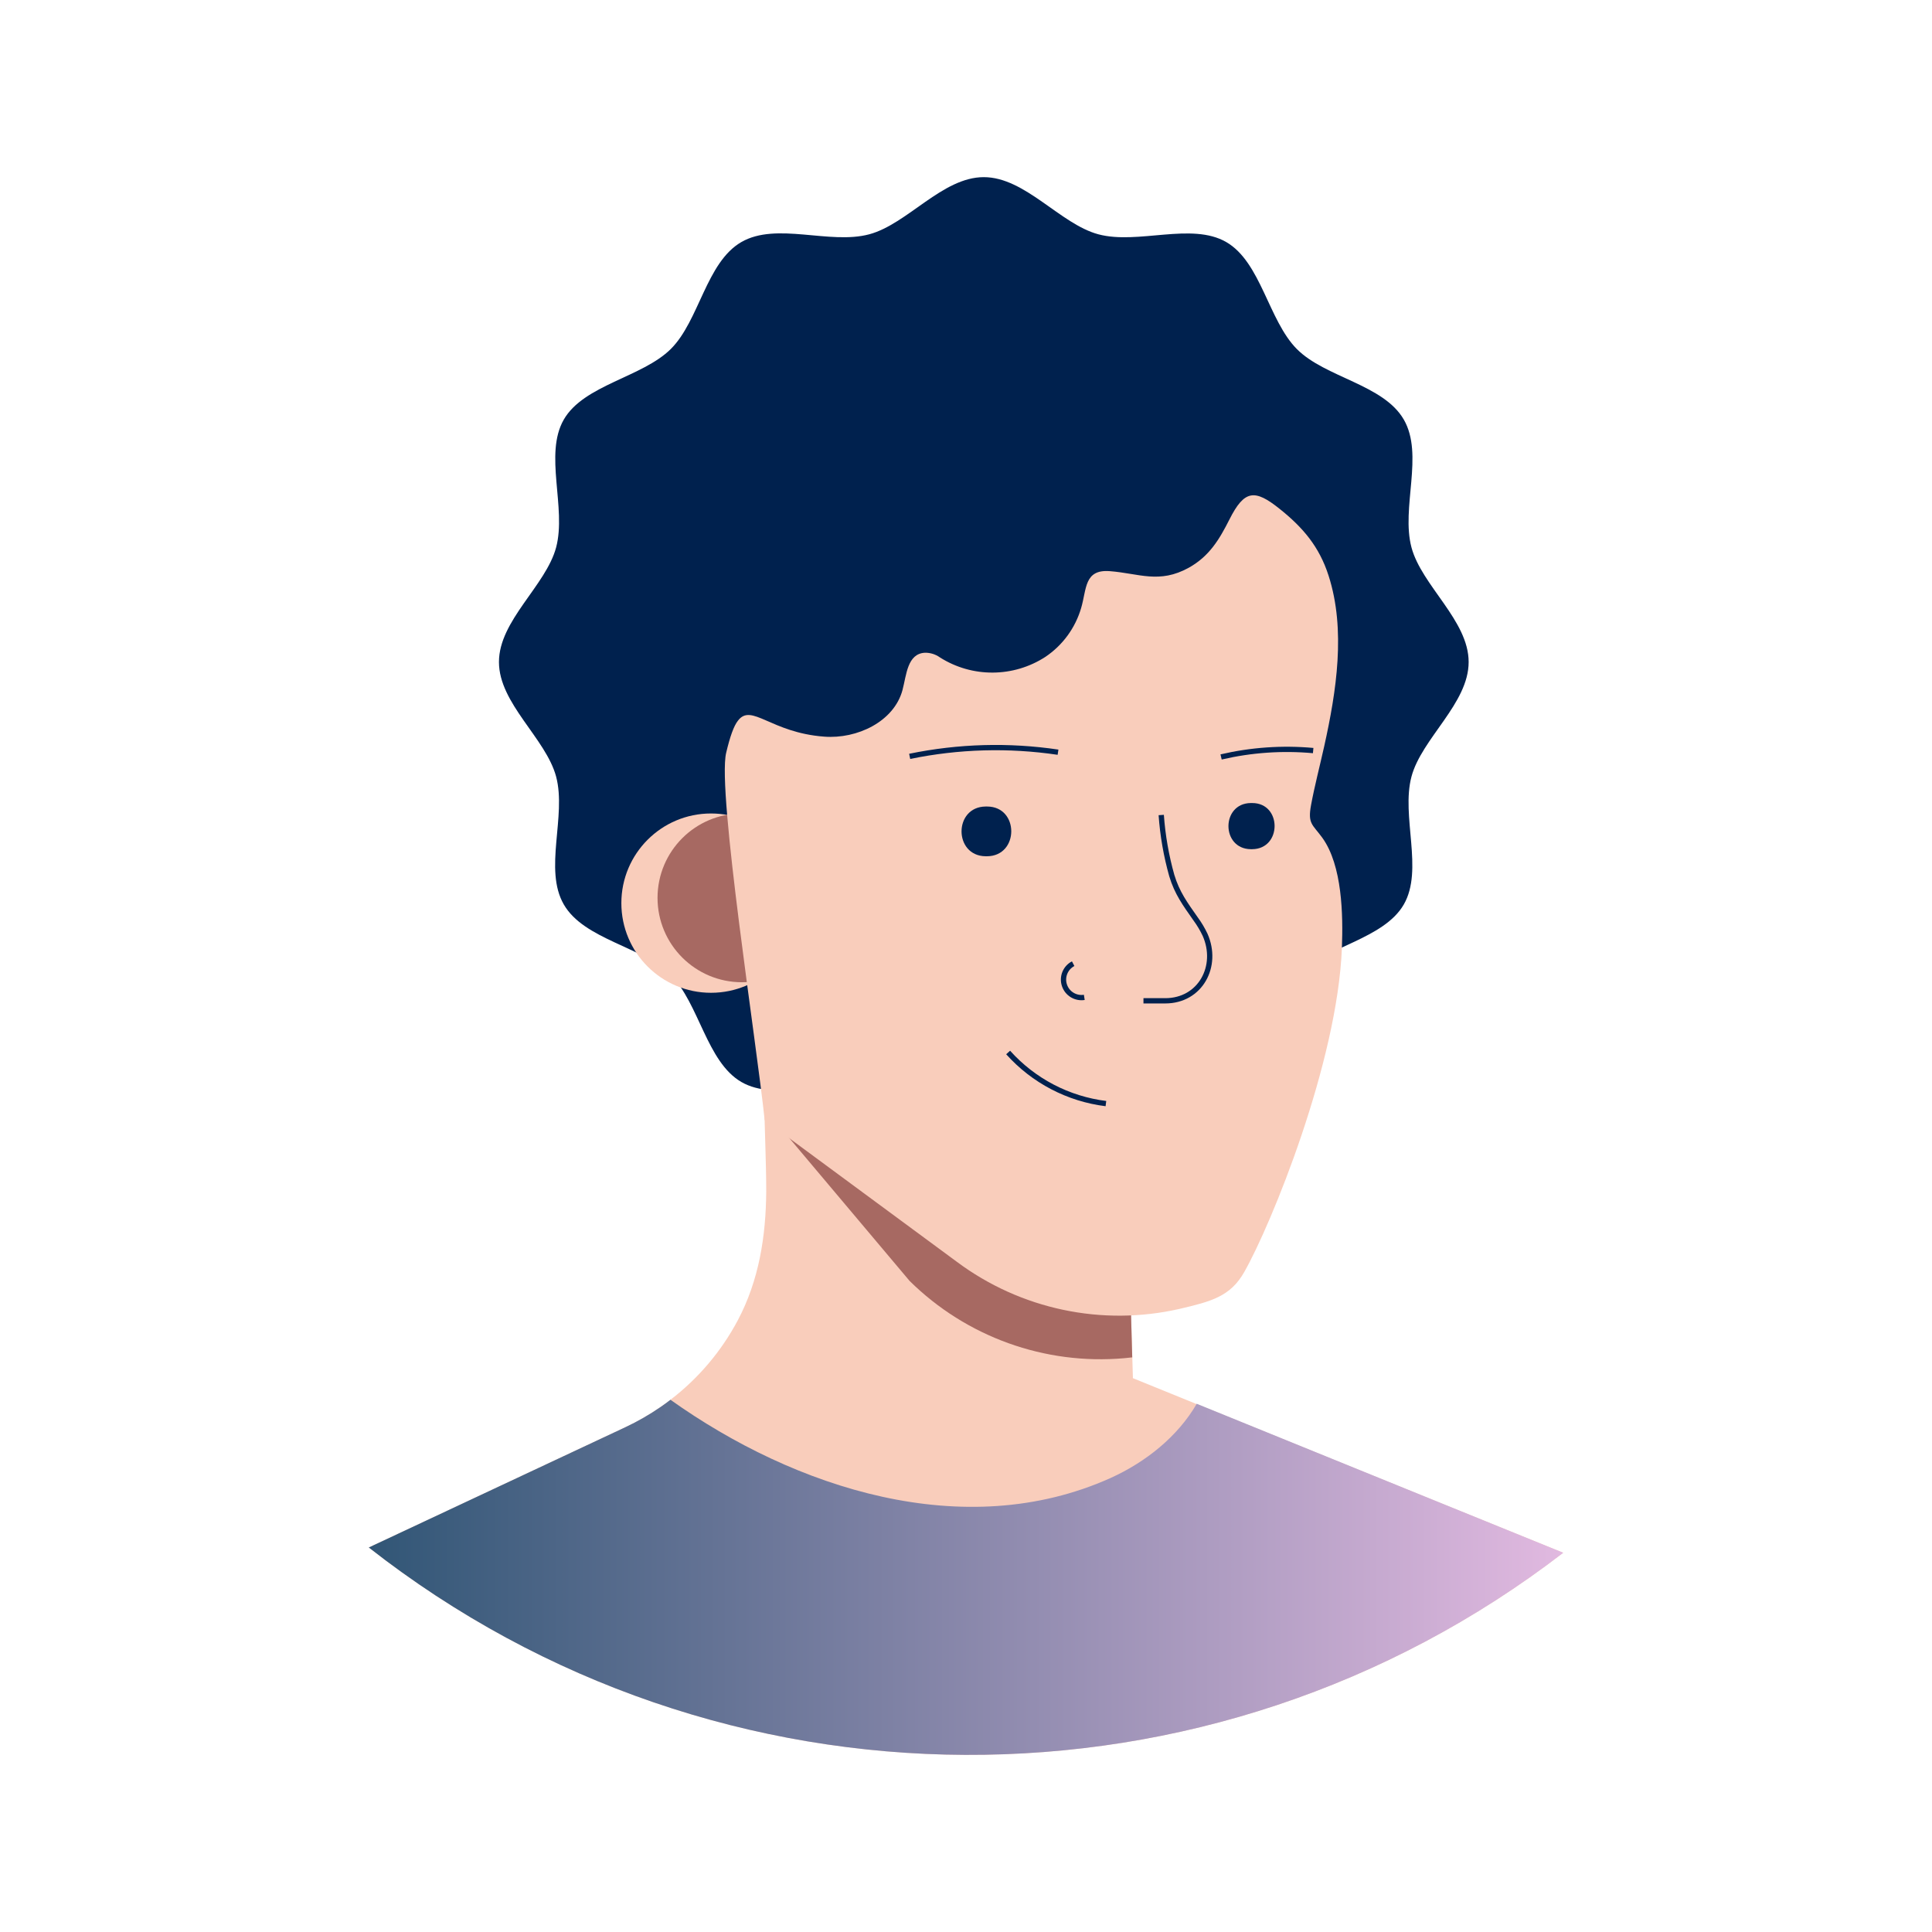
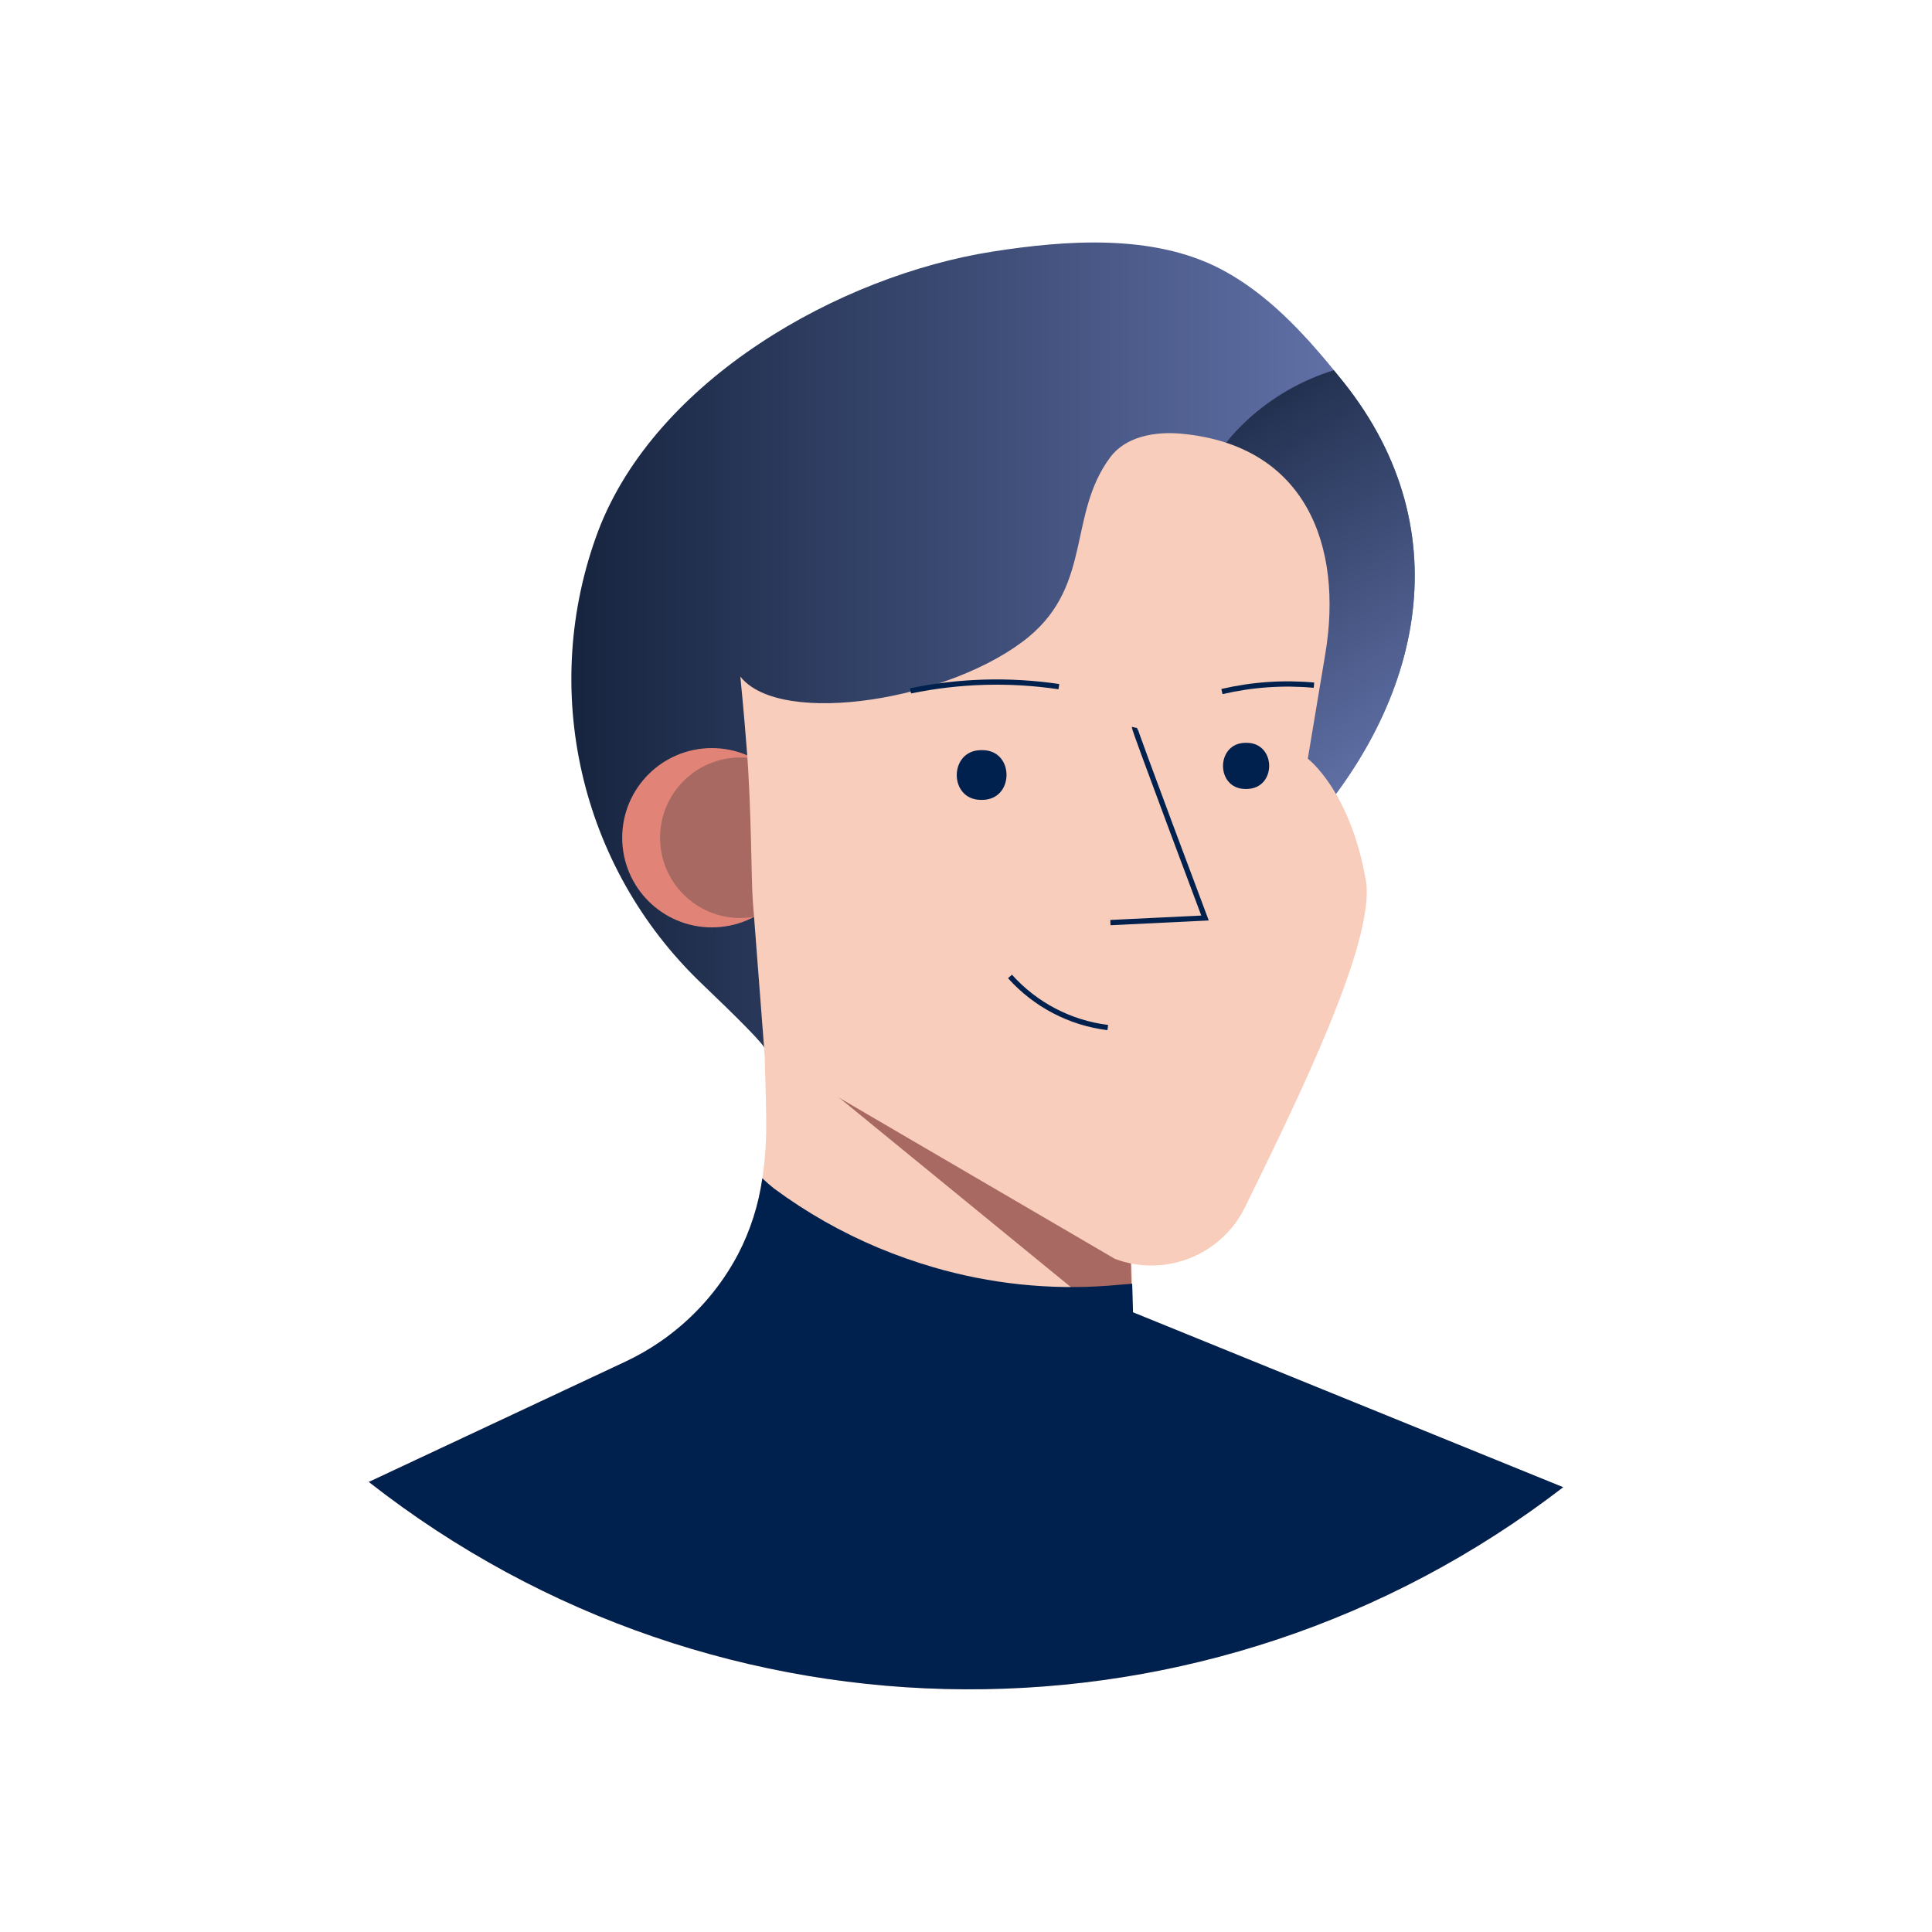
- <svg xmlns="http://www.w3.org/2000/svg" width="800px" height="800px" viewBox="0 0 366.34 366.34" id="Layer_1" data-name="Layer 1">
+ <svg xmlns="http://www.w3.org/2000/svg" xmlns:xlink="http://www.w3.org/1999/xlink" width="800px" height="800px" viewBox="0 0 366.34 366.34" id="Layer_1" data-name="Layer 1">
  <defs>
-     <style>
-       .cls-1{fill:#00214e;}.cls-2{fill:#f9cdbb;}.cls-3{fill:#a76962;}.cls-4{fill:none;stroke:#00214e;stroke-miterlimit:10;}.cls-5{fill:url(#linear-gradient);}
-     </style>
-     <linearGradient id="linear-gradient" x1="69.93" y1="299.08" x2="296.41" y2="299.08" gradientUnits="userSpaceOnUse">
-       <stop offset="0" stop-color="#315676" />
-       <stop offset="1" stop-color="#e1b9e0" />
+     <style>.cls-1{fill:#f9cdbb;}.cls-2{fill:#a76962;}.cls-3{fill:url(#linear-gradient);}.cls-4{fill:url(#linear-gradient-2);}.cls-5{fill:#e18477;}.cls-6{fill:none;stroke:#00214e;stroke-miterlimit:10;}.cls-7{fill:#00214e;}</style>
+     <linearGradient id="linear-gradient" x1="108.28" y1="122.42" x2="268.26" y2="122.42" gradientUnits="userSpaceOnUse">
+       <stop offset="0" stop-color="#16243f" />
+       <stop offset="1" stop-color="#6878b1" />
    </linearGradient>
+     <linearGradient id="linear-gradient-2" x1="219.28" y1="72.92" x2="269.19" y2="152.46" xlink:href="#linear-gradient" />
  </defs>
-   <path class="cls-1" d="M278.48,125.53c0,7.87-8.9,14.47-10.84,21.73-2,7.52,2.34,17.67-1.46,24.25s-14.87,8-20.28,13.37-6.71,16.42-13.38,20.28-16.73-.54-24.24,1.47c-7.26,1.94-13.86,10.84-21.74,10.84s-14.47-8.9-21.73-10.84c-7.51-2-17.67,2.34-24.24-1.47s-8-14.86-13.38-20.28-16.42-6.7-20.28-13.37.54-16.73-1.46-24.25c-1.94-7.26-10.84-13.86-10.84-21.73s8.9-14.47,10.84-21.73c2-7.52-2.34-17.67,1.46-24.25s14.87-8,20.28-13.37,6.7-16.42,13.38-20.28,16.73.54,24.24-1.47c7.26-1.94,13.86-10.84,21.73-10.84s14.48,8.9,21.74,10.84c7.51,2,17.66-2.34,24.24,1.47s8,14.86,13.38,20.28,16.42,6.7,20.28,13.37-.55,16.73,1.46,24.25C269.58,111.06,278.48,117.66,278.48,125.53Z" />
-   <circle class="cls-2" cx="134.82" cy="171.25" r="17" />
-   <circle class="cls-3" cx="140.68" cy="170.25" r="16" />
-   <path class="cls-2" d="M296.41,294.43a184.56,184.56,0,0,1-226.48-1l48.66-22.81a46.83,46.83,0,0,0,6.65-3.82c.64-.44,1.28-.9,1.89-1.38a46.35,46.35,0,0,0,12.78-15.09c4-7.55,5.32-15.89,5.38-24.39,0-5.72-.31-11.44-.37-17.17q-.06-4.75-.1-9.51l2,1L152,203l2.41.41,27.88,4.74,31.12,5.3.94,32,.46,15.54v.33l12.1,4.92Z" />
-   <path class="cls-3" d="M214.69,257.38l-1.54.16a51.49,51.49,0,0,1-40.67-14.65L145.1,210.38c-.09-2.9-.2,0-.23-2.91q-.06-4.75-.1-9.51l2,1,5.2,2.69,2.41.41,27.88,4.74,31.12,5.3.94,32Z" />
-   <path class="cls-2" d="M139.93,136.65c-.79,1-1.49,2.95-2.24,6.11-1.73,7.33,5.85,55.46,7.3,69.62l36.42,26.86a51.51,51.51,0,0,0,42.29,8.94c5.87-1.39,9.59-2.29,12.24-7,5.12-9,17.69-39.79,18.51-61.51.23-6.16.08-15.56-3.72-20.82-1.85-2.55-2.8-2.6-2.13-6.21s1.68-7.47,2.51-11.21c2.29-10.33,4.12-22,.81-32.28-1.76-5.5-4.87-9.14-9.29-12.67-4.72-3.78-6.67-3.6-9.5,2-1.91,3.8-3.83,7-7.7,9.16-5.61,3.11-9.43,1.09-15,.66-4.88-.37-4.36,3.4-5.43,7a16.87,16.87,0,0,1-6.77,9.25,18.53,18.53,0,0,1-20,.11,4.75,4.75,0,0,0-2.85-.89c-3.34.18-3.49,4.19-4.25,7.07-1.61,6-8.62,9.32-14.85,8.84C146.12,138.92,142.5,133.26,139.93,136.65Z" />
-   <path class="cls-4" d="M220.19,154.54a57.27,57.27,0,0,0,2,11.48c1,3.31,2.52,5.37,4.52,8.22a18.39,18.39,0,0,1,1.79,3c2.64,5.94-.87,12.53-7.55,12.53h-4.13" />
-   <path class="cls-4" d="M191.16,199.57a29.83,29.83,0,0,0,18.54,9.69" />
-   <path class="cls-4" d="M172.49,143.42a80.57,80.57,0,0,1,28.13-.79" />
-   <path class="cls-4" d="M231.54,143.53A55,55,0,0,1,249,142.32" />
-   <path class="cls-5" d="M296.41,294.43a184.56,184.56,0,0,1-226.48-1l48.66-22.81a46.83,46.83,0,0,0,6.65-3.82c.64-.44,1.28-.9,1.89-1.38,23.55,16.76,55.69,27.33,83.49,14.82,6.62-3,12.7-7.84,16.3-14.06Z" />
-   <path class="cls-4" d="M203.49,182.73a3.41,3.41,0,0,0,2.11,6.39" />
-   <path class="cls-1" d="M187.17,152.93c6.11,0,6.11,9.38,0,9.43h-.27c-6.1-.05-6.1-9.38,0-9.43h.27Z" />
-   <path class="cls-1" d="M237.44,152.27c5.66,0,5.66,8.7,0,8.75h-.26c-5.66-.05-5.66-8.7,0-8.75h.26Z" />
+   <path class="cls-1" d="M296.41,282a184.56,184.56,0,0,1-226.48-1l48.66-22.81a46.83,46.83,0,0,0,6.65-3.82c.64-.44,1.28-.9,1.89-1.38a46.35,46.35,0,0,0,12.78-15.09,44.69,44.69,0,0,0,4.64-14.48,67.91,67.91,0,0,0,.74-9.91c0-5.72-.31-11.44-.37-17.17q-.06-4.76-.1-9.51l2,1,5.2,2.69,2.41.41,27.88,4.74,31.12,5.3.94,32,.31,10.46.15,5.08v.33l12.1,4.92Z" />
+   <path class="cls-2" d="M214.63,246.85a16,16,0,0,1-10.07-1.56l-59.67-48.78c-.07-2.26-.13.11-.16-2.15q-.06-4.76-.1-9.51l2,1,5.2,2.69,2.41.41,27.88,4.74,31.12,5.3.94,32,.31,10.46.15,5.08v.33Z" />
+   <path class="cls-3" d="M245.43,159.9a35.93,35.93,0,0,1-5.09,4.41c-10.4,7.53-24.28,10-36.14,14.06-5,1.71-59.22,17.12-59.22,20.47,0-.73-5.31-6-12-12.4a79.91,79.91,0,0,1-19.56-85.74c10.91-28.67,45.69-48.43,74.82-53,13.87-2.17,30.33-3.38,43.14,3.27,6.55,3.41,12,8.38,17,13.89q2.34,2.61,4.54,5.33c.63.76,1.25,1.52,1.86,2.29C277.55,101.08,269.48,134.63,245.43,159.9Z" />
+   <path class="cls-4" d="M245.43,159.9a35.93,35.93,0,0,1-5.09,4.41,22.42,22.42,0,0,1-1.15-2.3c-2.64-6-4-12.51-5-19A275.93,275.93,0,0,1,231,114.49c-.91-15.34-7.46-22.95,5.57-34.91a43,43,0,0,1,16.35-9.38c.63.76,1.25,1.52,1.86,2.29C277.55,101.08,269.48,134.63,245.43,159.9Z" />
+   <circle class="cls-5" cx="134.98" cy="158.85" r="17" />
+   <circle class="cls-2" cx="140.38" cy="158.85" r="15.22" />
+   <path class="cls-1" d="M141.65,142.73c.83,10.86.8,24.12,1.09,28q1.13,14.59,2.24,29.17l66.44,38.81a19.76,19.76,0,0,0,24.68-9.85c9.56-19.58,24.9-50.5,22.88-62-3-17-11-23-11-23l3.33-19.94c3.37-20.27-3.58-39.46-27.26-41.68-5-.46-10.57.49-13.54,4.48-8,10.76-3.39,24-15.4,34C180.53,132.75,148,138,140.38,128.29,140.38,128.29,141.08,135.16,141.65,142.73Z" />
+   <path class="cls-6" d="M191.51,185.15a29.78,29.78,0,0,0,18.54,9.69" />
+   <path class="cls-6" d="M215.13,137.94c-.08.35,13.36,36.13,13.36,36.13l-17.94.87" />
+   <path class="cls-6" d="M172.65,131a80.58,80.58,0,0,1,28.13-.8" />
+   <path class="cls-6" d="M231.7,131.13a55,55,0,0,1,17.45-1.21" />
+   <path class="cls-7" d="M296.41,282a184.56,184.56,0,0,1-226.48-1l48.66-22.81a46.83,46.83,0,0,0,6.65-3.82c.64-.44,1.28-.9,1.89-1.38a46.35,46.35,0,0,0,12.78-15.09,44.69,44.69,0,0,0,4.64-14.48,28.66,28.66,0,0,0,2.22,1.94,95.14,95.14,0,0,0,19.82,11.26,99,99,0,0,0,10.46,3.69,93.52,93.52,0,0,0,33,3.49c1.54-.12,3.09-.27,4.63-.38l.15,5.08v.33l12.1,4.92Z" />
+   <path class="cls-7" d="M186.28,142.24c6.1,0,6.1,9.38,0,9.43H186c-6.11,0-6.11-9.38,0-9.43h.27Z" />
+   <path class="cls-7" d="M236.41,140.85c5.66.05,5.66,8.7,0,8.75h-.26c-5.66,0-5.66-8.7,0-8.75h.26Z" />
</svg>
